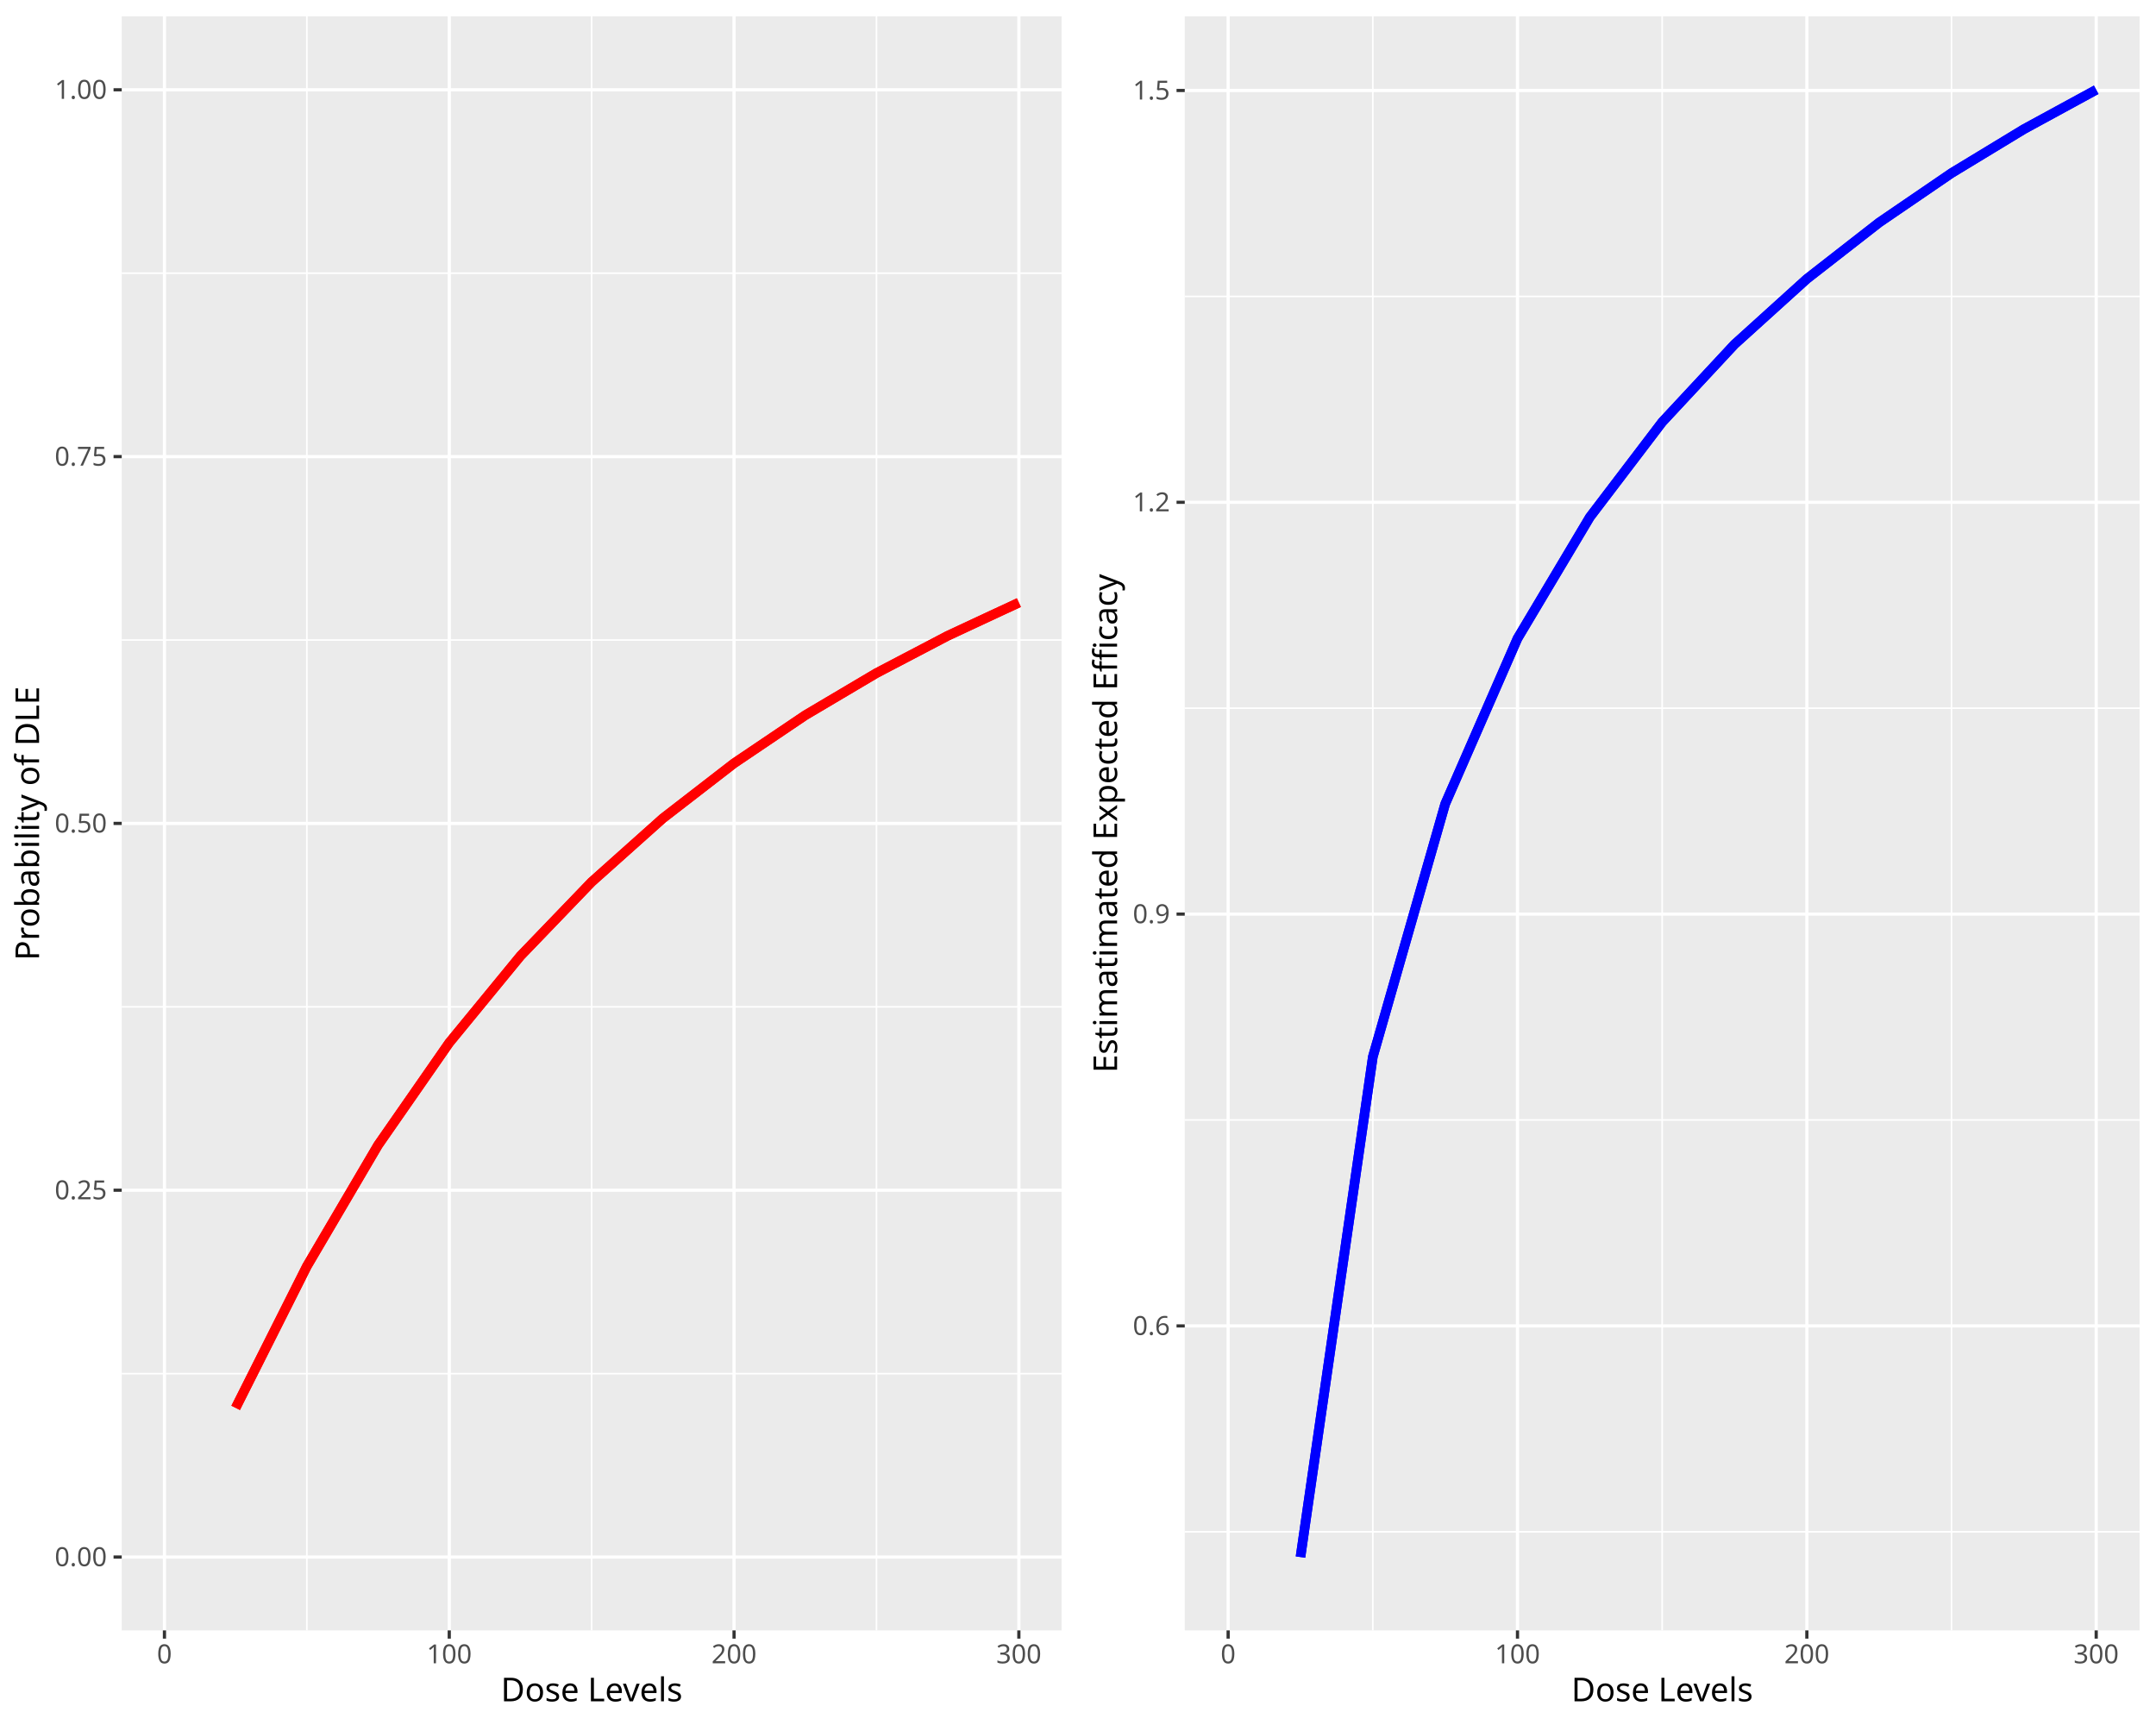
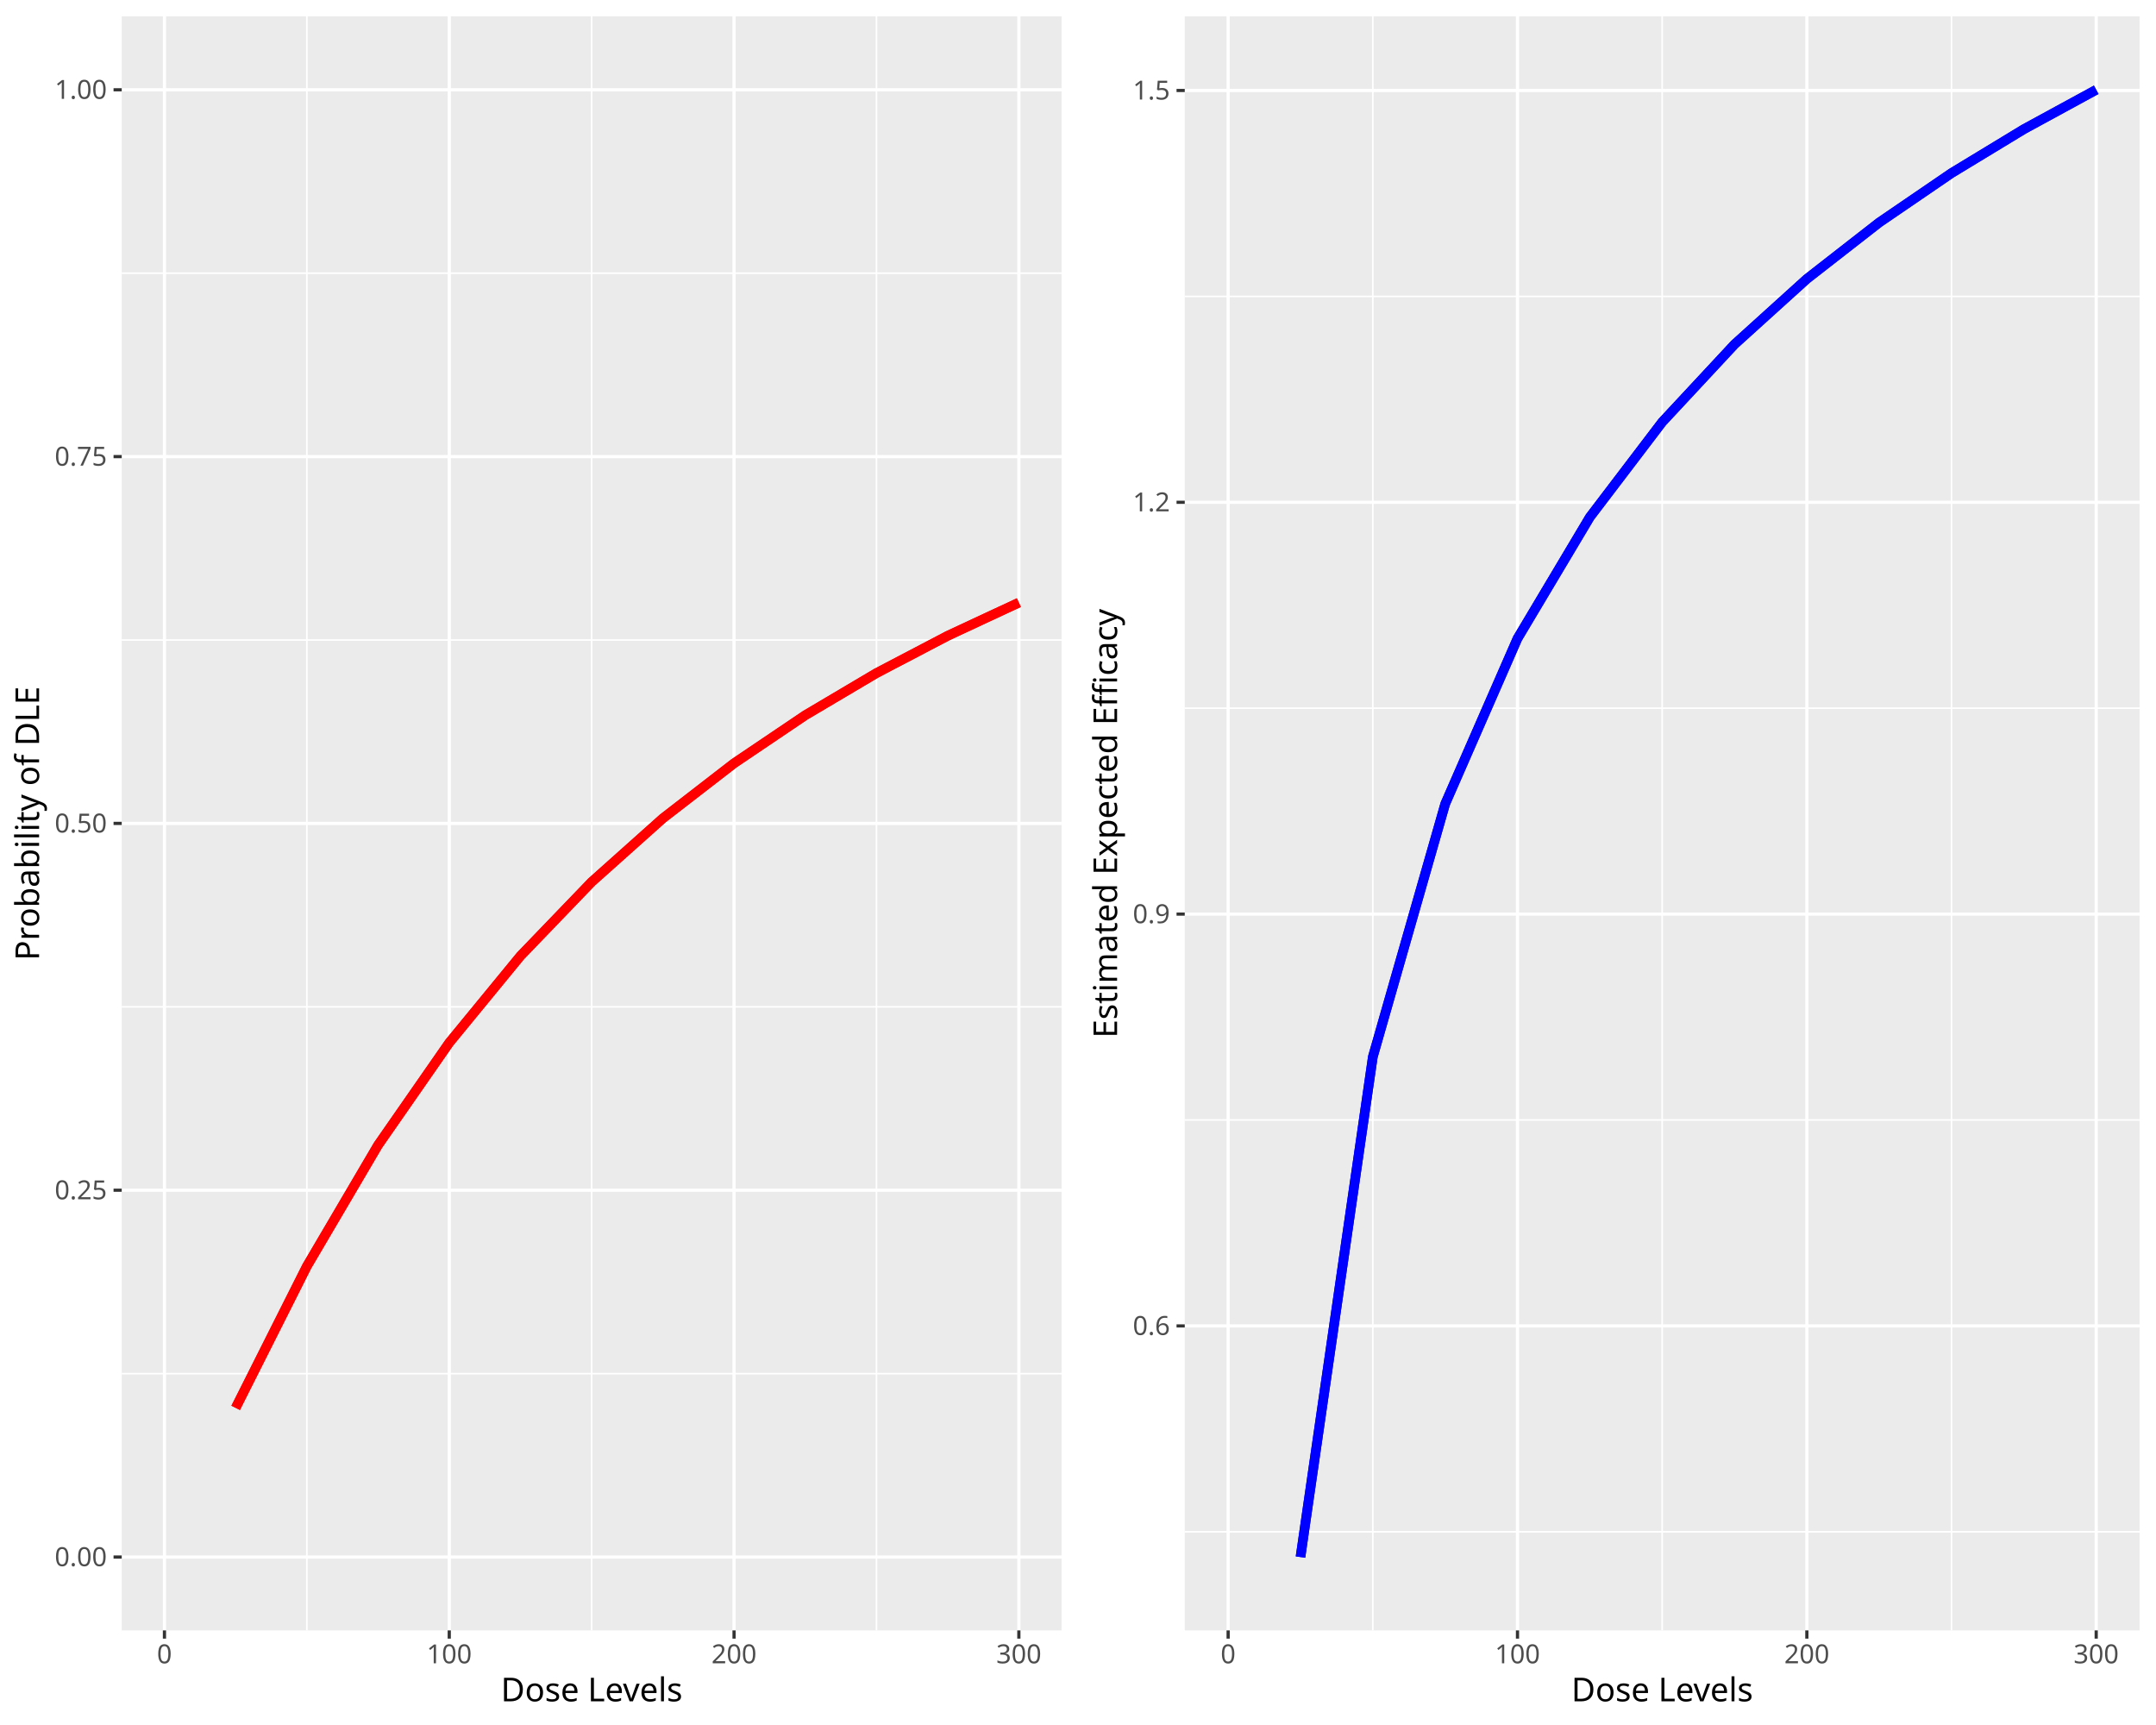
<svg xmlns="http://www.w3.org/2000/svg" class="svglite" data-engine-version="2.0" width="720.00pt" height="576.00pt" viewBox="0 0 720.00 576.00">
  <defs>
    <style type="text/css">
    .svglite line, .svglite polyline, .svglite polygon, .svglite path, .svglite rect, .svglite circle {
      fill: none;
      stroke: #000000;
      stroke-linecap: round;
      stroke-linejoin: round;
      stroke-miterlimit: 10.00;
    }
  </style>
  </defs>
  <rect width="100%" height="100%" style="stroke: none; fill: #FFFFFF;" />
  <defs>
    <clipPath id="cpMC4wMHw3MjAuMDB8MC4wMHw1NzYuMDA=">
      <rect x="0.00" y="0.00" width="720.00" height="576.00" />
    </clipPath>
  </defs>
  <g clip-path="url(#cpMC4wMHw3MjAuMDB8MC4wMHw1NzYuMDA=)">
</g>
  <defs>
    <clipPath id="cpMC4wMHwzNjAuMDB8MC4wMHw1NzYuMDA=">
      <rect x="0" y="0.00" width="360.00" height="576.00" />
    </clipPath>
  </defs>
  <g clip-path="url(#cpMC4wMHwzNjAuMDB8MC4wMHw1NzYuMDA=)">
    <rect x="0" y="0.00" width="360.00" height="576.00" style="stroke-width: 1.07; stroke: #FFFFFF; fill: #FFFFFF;" />
  </g>
  <g clip-path="url(#cpMC4wMHw3MjAuMDB8MC4wMHw1NzYuMDA=)">
</g>
  <defs>
    <clipPath id="cpNDAuNjV8MzU0LjUyfDUuNDh8NTQ0LjQy">
      <rect x="40.65" y="5.48" width="313.87" height="538.94" />
    </clipPath>
  </defs>
  <g clip-path="url(#cpNDAuNjV8MzU0LjUyfDUuNDh8NTQ0LjQy)">
    <rect x="40.65" y="5.48" width="313.87" height="538.94" style="stroke-width: 1.07; stroke: none; fill: #EBEBEB;" />
    <polyline points="40.65,458.68 354.52,458.68 " style="stroke-width: 0.53; stroke: #FFFFFF; stroke-linecap: butt;" />
    <polyline points="40.65,336.19 354.52,336.19 " style="stroke-width: 0.53; stroke: #FFFFFF; stroke-linecap: butt;" />
    <polyline points="40.65,213.71 354.52,213.71 " style="stroke-width: 0.53; stroke: #FFFFFF; stroke-linecap: butt;" />
    <polyline points="40.65,91.22 354.52,91.22 " style="stroke-width: 0.53; stroke: #FFFFFF; stroke-linecap: butt;" />
    <polyline points="102.48,544.42 102.48,5.48 " style="stroke-width: 0.53; stroke: #FFFFFF; stroke-linecap: butt;" />
    <polyline points="197.59,544.42 197.59,5.48 " style="stroke-width: 0.53; stroke: #FFFFFF; stroke-linecap: butt;" />
    <polyline points="292.70,544.42 292.70,5.48 " style="stroke-width: 0.53; stroke: #FFFFFF; stroke-linecap: butt;" />
    <polyline points="40.65,519.92 354.52,519.92 " style="stroke-width: 1.07; stroke: #FFFFFF; stroke-linecap: butt;" />
    <polyline points="40.65,397.43 354.52,397.43 " style="stroke-width: 1.07; stroke: #FFFFFF; stroke-linecap: butt;" />
    <polyline points="40.65,274.95 354.52,274.95 " style="stroke-width: 1.07; stroke: #FFFFFF; stroke-linecap: butt;" />
    <polyline points="40.65,152.46 354.52,152.46 " style="stroke-width: 1.07; stroke: #FFFFFF; stroke-linecap: butt;" />
    <polyline points="40.65,29.98 354.52,29.98 " style="stroke-width: 1.07; stroke: #FFFFFF; stroke-linecap: butt;" />
    <polyline points="54.92,544.42 54.92,5.48 " style="stroke-width: 1.07; stroke: #FFFFFF; stroke-linecap: butt;" />
    <polyline points="150.03,544.42 150.03,5.48 " style="stroke-width: 1.07; stroke: #FFFFFF; stroke-linecap: butt;" />
    <polyline points="245.14,544.42 245.14,5.48 " style="stroke-width: 1.07; stroke: #FFFFFF; stroke-linecap: butt;" />
    <polyline points="340.25,544.42 340.25,5.48 " style="stroke-width: 1.07; stroke: #FFFFFF; stroke-linecap: butt;" />
    <polyline points="78.70,470.10 102.48,422.82 126.25,382.38 150.03,348.18 173.81,319.20 197.59,294.49 221.37,273.25 245.14,254.87 268.92,238.83 292.70,224.75 316.48,212.30 340.25,201.22 " style="stroke-width: 3.20; stroke: #FF0000; stroke-linecap: butt;" />
    <polyline points="78.70,470.10 102.48,422.82 126.25,382.38 150.03,348.18 173.81,319.20 197.59,294.49 221.37,273.25 245.14,254.87 268.92,238.83 292.70,224.75 316.48,212.30 340.25,201.22 " style="stroke-width: 3.20; stroke: #FF0000; stroke-linecap: butt;" />
  </g>
  <g clip-path="url(#cpMC4wMHw3MjAuMDB8MC4wMHw1NzYuMDA=)">
    <text x="35.72" y="522.95" text-anchor="end" style="font-size: 8.80px; fill: #4D4D4D; font-family: sans;" textLength="17.13px" lengthAdjust="spacingAndGlyphs">0.00</text>
    <text x="35.72" y="400.46" text-anchor="end" style="font-size: 8.80px; fill: #4D4D4D; font-family: sans;" textLength="17.13px" lengthAdjust="spacingAndGlyphs">0.25</text>
    <text x="35.72" y="277.98" text-anchor="end" style="font-size: 8.80px; fill: #4D4D4D; font-family: sans;" textLength="17.13px" lengthAdjust="spacingAndGlyphs">0.50</text>
    <text x="35.72" y="155.49" text-anchor="end" style="font-size: 8.80px; fill: #4D4D4D; font-family: sans;" textLength="17.13px" lengthAdjust="spacingAndGlyphs">0.75</text>
    <text x="35.72" y="33.00" text-anchor="end" style="font-size: 8.80px; fill: #4D4D4D; font-family: sans;" textLength="17.13px" lengthAdjust="spacingAndGlyphs">1.00</text>
    <polyline points="37.92,519.92 40.65,519.92 " style="stroke-width: 1.07; stroke: #333333; stroke-linecap: butt;" />
    <polyline points="37.92,397.43 40.65,397.43 " style="stroke-width: 1.07; stroke: #333333; stroke-linecap: butt;" />
    <polyline points="37.92,274.95 40.65,274.95 " style="stroke-width: 1.07; stroke: #333333; stroke-linecap: butt;" />
    <polyline points="37.92,152.46 40.65,152.46 " style="stroke-width: 1.07; stroke: #333333; stroke-linecap: butt;" />
    <polyline points="37.92,29.98 40.65,29.98 " style="stroke-width: 1.07; stroke: #333333; stroke-linecap: butt;" />
    <polyline points="54.92,547.16 54.92,544.42 " style="stroke-width: 1.07; stroke: #333333; stroke-linecap: butt;" />
    <polyline points="150.03,547.16 150.03,544.42 " style="stroke-width: 1.07; stroke: #333333; stroke-linecap: butt;" />
    <polyline points="245.14,547.16 245.14,544.42 " style="stroke-width: 1.07; stroke: #333333; stroke-linecap: butt;" />
    <polyline points="340.25,547.16 340.25,544.42 " style="stroke-width: 1.07; stroke: #333333; stroke-linecap: butt;" />
    <text x="54.92" y="555.40" text-anchor="middle" style="font-size: 8.80px; fill: #4D4D4D; font-family: sans;" textLength="4.89px" lengthAdjust="spacingAndGlyphs">0</text>
    <text x="150.03" y="555.40" text-anchor="middle" style="font-size: 8.80px; fill: #4D4D4D; font-family: sans;" textLength="14.68px" lengthAdjust="spacingAndGlyphs">100</text>
    <text x="245.14" y="555.40" text-anchor="middle" style="font-size: 8.80px; fill: #4D4D4D; font-family: sans;" textLength="14.68px" lengthAdjust="spacingAndGlyphs">200</text>
    <text x="340.25" y="555.40" text-anchor="middle" style="font-size: 8.80px; fill: #4D4D4D; font-family: sans;" textLength="14.68px" lengthAdjust="spacingAndGlyphs">300</text>
    <text x="197.59" y="568.10" text-anchor="middle" style="font-size: 11.00px; font-family: sans;" textLength="60.55px" lengthAdjust="spacingAndGlyphs">Dose Levels</text>
    <text transform="translate(13.05,274.95) rotate(-90)" text-anchor="middle" style="font-size: 11.00px; font-family: sans;" textLength="88.05px" lengthAdjust="spacingAndGlyphs">Probability of DLE</text>
  </g>
  <defs>
    <clipPath id="cpMzYwLjAwfDcyMC4wMHwwLjAwfDU3Ni4wMA==">
      <rect x="360.00" y="0.00" width="360.00" height="576.00" />
    </clipPath>
  </defs>
  <g clip-path="url(#cpMzYwLjAwfDcyMC4wMHwwLjAwfDU3Ni4wMA==)">
    <rect x="360.00" y="0.00" width="360.00" height="576.00" style="stroke-width: 1.07; stroke: #FFFFFF; fill: #FFFFFF;" />
  </g>
  <g clip-path="url(#cpMC4wMHw3MjAuMDB8MC4wMHw1NzYuMDA=)">
</g>
  <defs>
    <clipPath id="cpMzk1LjY1fDcxNC41Mnw1LjQ4fDU0NC40Mg==">
      <rect x="395.65" y="5.48" width="318.87" height="538.94" />
    </clipPath>
  </defs>
  <g clip-path="url(#cpMzk1LjY1fDcxNC41Mnw1LjQ4fDU0NC40Mg==)">
    <rect x="395.65" y="5.48" width="318.87" height="538.94" style="stroke-width: 1.07; stroke: none; fill: #EBEBEB;" />
    <polyline points="395.65,511.49 714.52,511.49 " style="stroke-width: 0.53; stroke: #FFFFFF; stroke-linecap: butt;" />
    <polyline points="395.65,373.98 714.52,373.98 " style="stroke-width: 0.53; stroke: #FFFFFF; stroke-linecap: butt;" />
    <polyline points="395.65,236.47 714.52,236.47 " style="stroke-width: 0.53; stroke: #FFFFFF; stroke-linecap: butt;" />
    <polyline points="395.65,98.97 714.52,98.97 " style="stroke-width: 0.53; stroke: #FFFFFF; stroke-linecap: butt;" />
    <polyline points="458.46,544.42 458.46,5.48 " style="stroke-width: 0.53; stroke: #FFFFFF; stroke-linecap: butt;" />
    <polyline points="555.09,544.42 555.09,5.48 " style="stroke-width: 0.53; stroke: #FFFFFF; stroke-linecap: butt;" />
    <polyline points="651.71,544.42 651.71,5.48 " style="stroke-width: 0.53; stroke: #FFFFFF; stroke-linecap: butt;" />
    <polyline points="395.65,442.74 714.52,442.74 " style="stroke-width: 1.07; stroke: #FFFFFF; stroke-linecap: butt;" />
    <polyline points="395.65,305.23 714.52,305.23 " style="stroke-width: 1.07; stroke: #FFFFFF; stroke-linecap: butt;" />
    <polyline points="395.65,167.72 714.52,167.72 " style="stroke-width: 1.07; stroke: #FFFFFF; stroke-linecap: butt;" />
    <polyline points="395.65,30.21 714.52,30.21 " style="stroke-width: 1.07; stroke: #FFFFFF; stroke-linecap: butt;" />
    <polyline points="410.14,544.42 410.14,5.48 " style="stroke-width: 1.07; stroke: #FFFFFF; stroke-linecap: butt;" />
    <polyline points="506.77,544.42 506.77,5.48 " style="stroke-width: 1.07; stroke: #FFFFFF; stroke-linecap: butt;" />
    <polyline points="603.40,544.42 603.40,5.48 " style="stroke-width: 1.07; stroke: #FFFFFF; stroke-linecap: butt;" />
    <polyline points="700.03,544.42 700.03,5.48 " style="stroke-width: 1.07; stroke: #FFFFFF; stroke-linecap: butt;" />
    <polyline points="434.30,519.92 458.46,352.90 482.62,268.45 506.77,213.20 530.93,172.68 555.09,140.94 579.24,114.99 603.40,93.13 627.56,74.30 651.71,57.80 675.87,43.14 700.03,29.98 " style="stroke-width: 3.20; stroke: #0000FF; stroke-linecap: butt;" />
    <polyline points="434.30,519.92 458.46,352.90 482.62,268.45 506.77,213.20 530.93,172.68 555.09,140.94 579.24,114.99 603.40,93.13 627.56,74.30 651.71,57.80 675.87,43.14 700.03,29.98 " style="stroke-width: 3.20; stroke: #0000FF; stroke-linecap: butt;" />
  </g>
  <g clip-path="url(#cpMC4wMHw3MjAuMDB8MC4wMHw1NzYuMDA=)">
    <text x="390.72" y="445.76" text-anchor="end" style="font-size: 8.80px; fill: #4D4D4D; font-family: sans;" textLength="12.23px" lengthAdjust="spacingAndGlyphs">0.6</text>
    <text x="390.72" y="308.26" text-anchor="end" style="font-size: 8.80px; fill: #4D4D4D; font-family: sans;" textLength="12.23px" lengthAdjust="spacingAndGlyphs">0.9</text>
    <text x="390.72" y="170.75" text-anchor="end" style="font-size: 8.80px; fill: #4D4D4D; font-family: sans;" textLength="12.23px" lengthAdjust="spacingAndGlyphs">1.2</text>
    <text x="390.72" y="33.24" text-anchor="end" style="font-size: 8.80px; fill: #4D4D4D; font-family: sans;" textLength="12.23px" lengthAdjust="spacingAndGlyphs">1.5</text>
    <polyline points="392.91,442.74 395.65,442.74 " style="stroke-width: 1.07; stroke: #333333; stroke-linecap: butt;" />
    <polyline points="392.91,305.23 395.65,305.23 " style="stroke-width: 1.07; stroke: #333333; stroke-linecap: butt;" />
    <polyline points="392.91,167.72 395.65,167.72 " style="stroke-width: 1.07; stroke: #333333; stroke-linecap: butt;" />
    <polyline points="392.91,30.21 395.65,30.21 " style="stroke-width: 1.07; stroke: #333333; stroke-linecap: butt;" />
    <polyline points="410.14,547.16 410.14,544.42 " style="stroke-width: 1.07; stroke: #333333; stroke-linecap: butt;" />
    <polyline points="506.77,547.16 506.77,544.42 " style="stroke-width: 1.07; stroke: #333333; stroke-linecap: butt;" />
    <polyline points="603.40,547.16 603.40,544.42 " style="stroke-width: 1.07; stroke: #333333; stroke-linecap: butt;" />
    <polyline points="700.03,547.16 700.03,544.42 " style="stroke-width: 1.07; stroke: #333333; stroke-linecap: butt;" />
    <text x="410.14" y="555.40" text-anchor="middle" style="font-size: 8.80px; fill: #4D4D4D; font-family: sans;" textLength="4.89px" lengthAdjust="spacingAndGlyphs">0</text>
    <text x="506.77" y="555.40" text-anchor="middle" style="font-size: 8.80px; fill: #4D4D4D; font-family: sans;" textLength="14.68px" lengthAdjust="spacingAndGlyphs">100</text>
    <text x="603.40" y="555.40" text-anchor="middle" style="font-size: 8.80px; fill: #4D4D4D; font-family: sans;" textLength="14.68px" lengthAdjust="spacingAndGlyphs">200</text>
    <text x="700.03" y="555.40" text-anchor="middle" style="font-size: 8.80px; fill: #4D4D4D; font-family: sans;" textLength="14.68px" lengthAdjust="spacingAndGlyphs">300</text>
    <text x="555.09" y="568.10" text-anchor="middle" style="font-size: 11.00px; font-family: sans;" textLength="60.55px" lengthAdjust="spacingAndGlyphs">Dose Levels</text>
-     <text transform="translate(373.05,274.95) rotate(-90)" text-anchor="middle" style="font-size: 11.00px; font-family: sans;" textLength="160.21px" lengthAdjust="spacingAndGlyphs">Estimatimated Expected Efficacy</text>
+     <text transform="translate(373.05,274.95) rotate(-90)" text-anchor="middle" style="font-size: 11.00px; font-family: sans;" textLength="139.43px" lengthAdjust="spacingAndGlyphs">Estimated Expected Efficacy</text>
  </g>
</svg>
